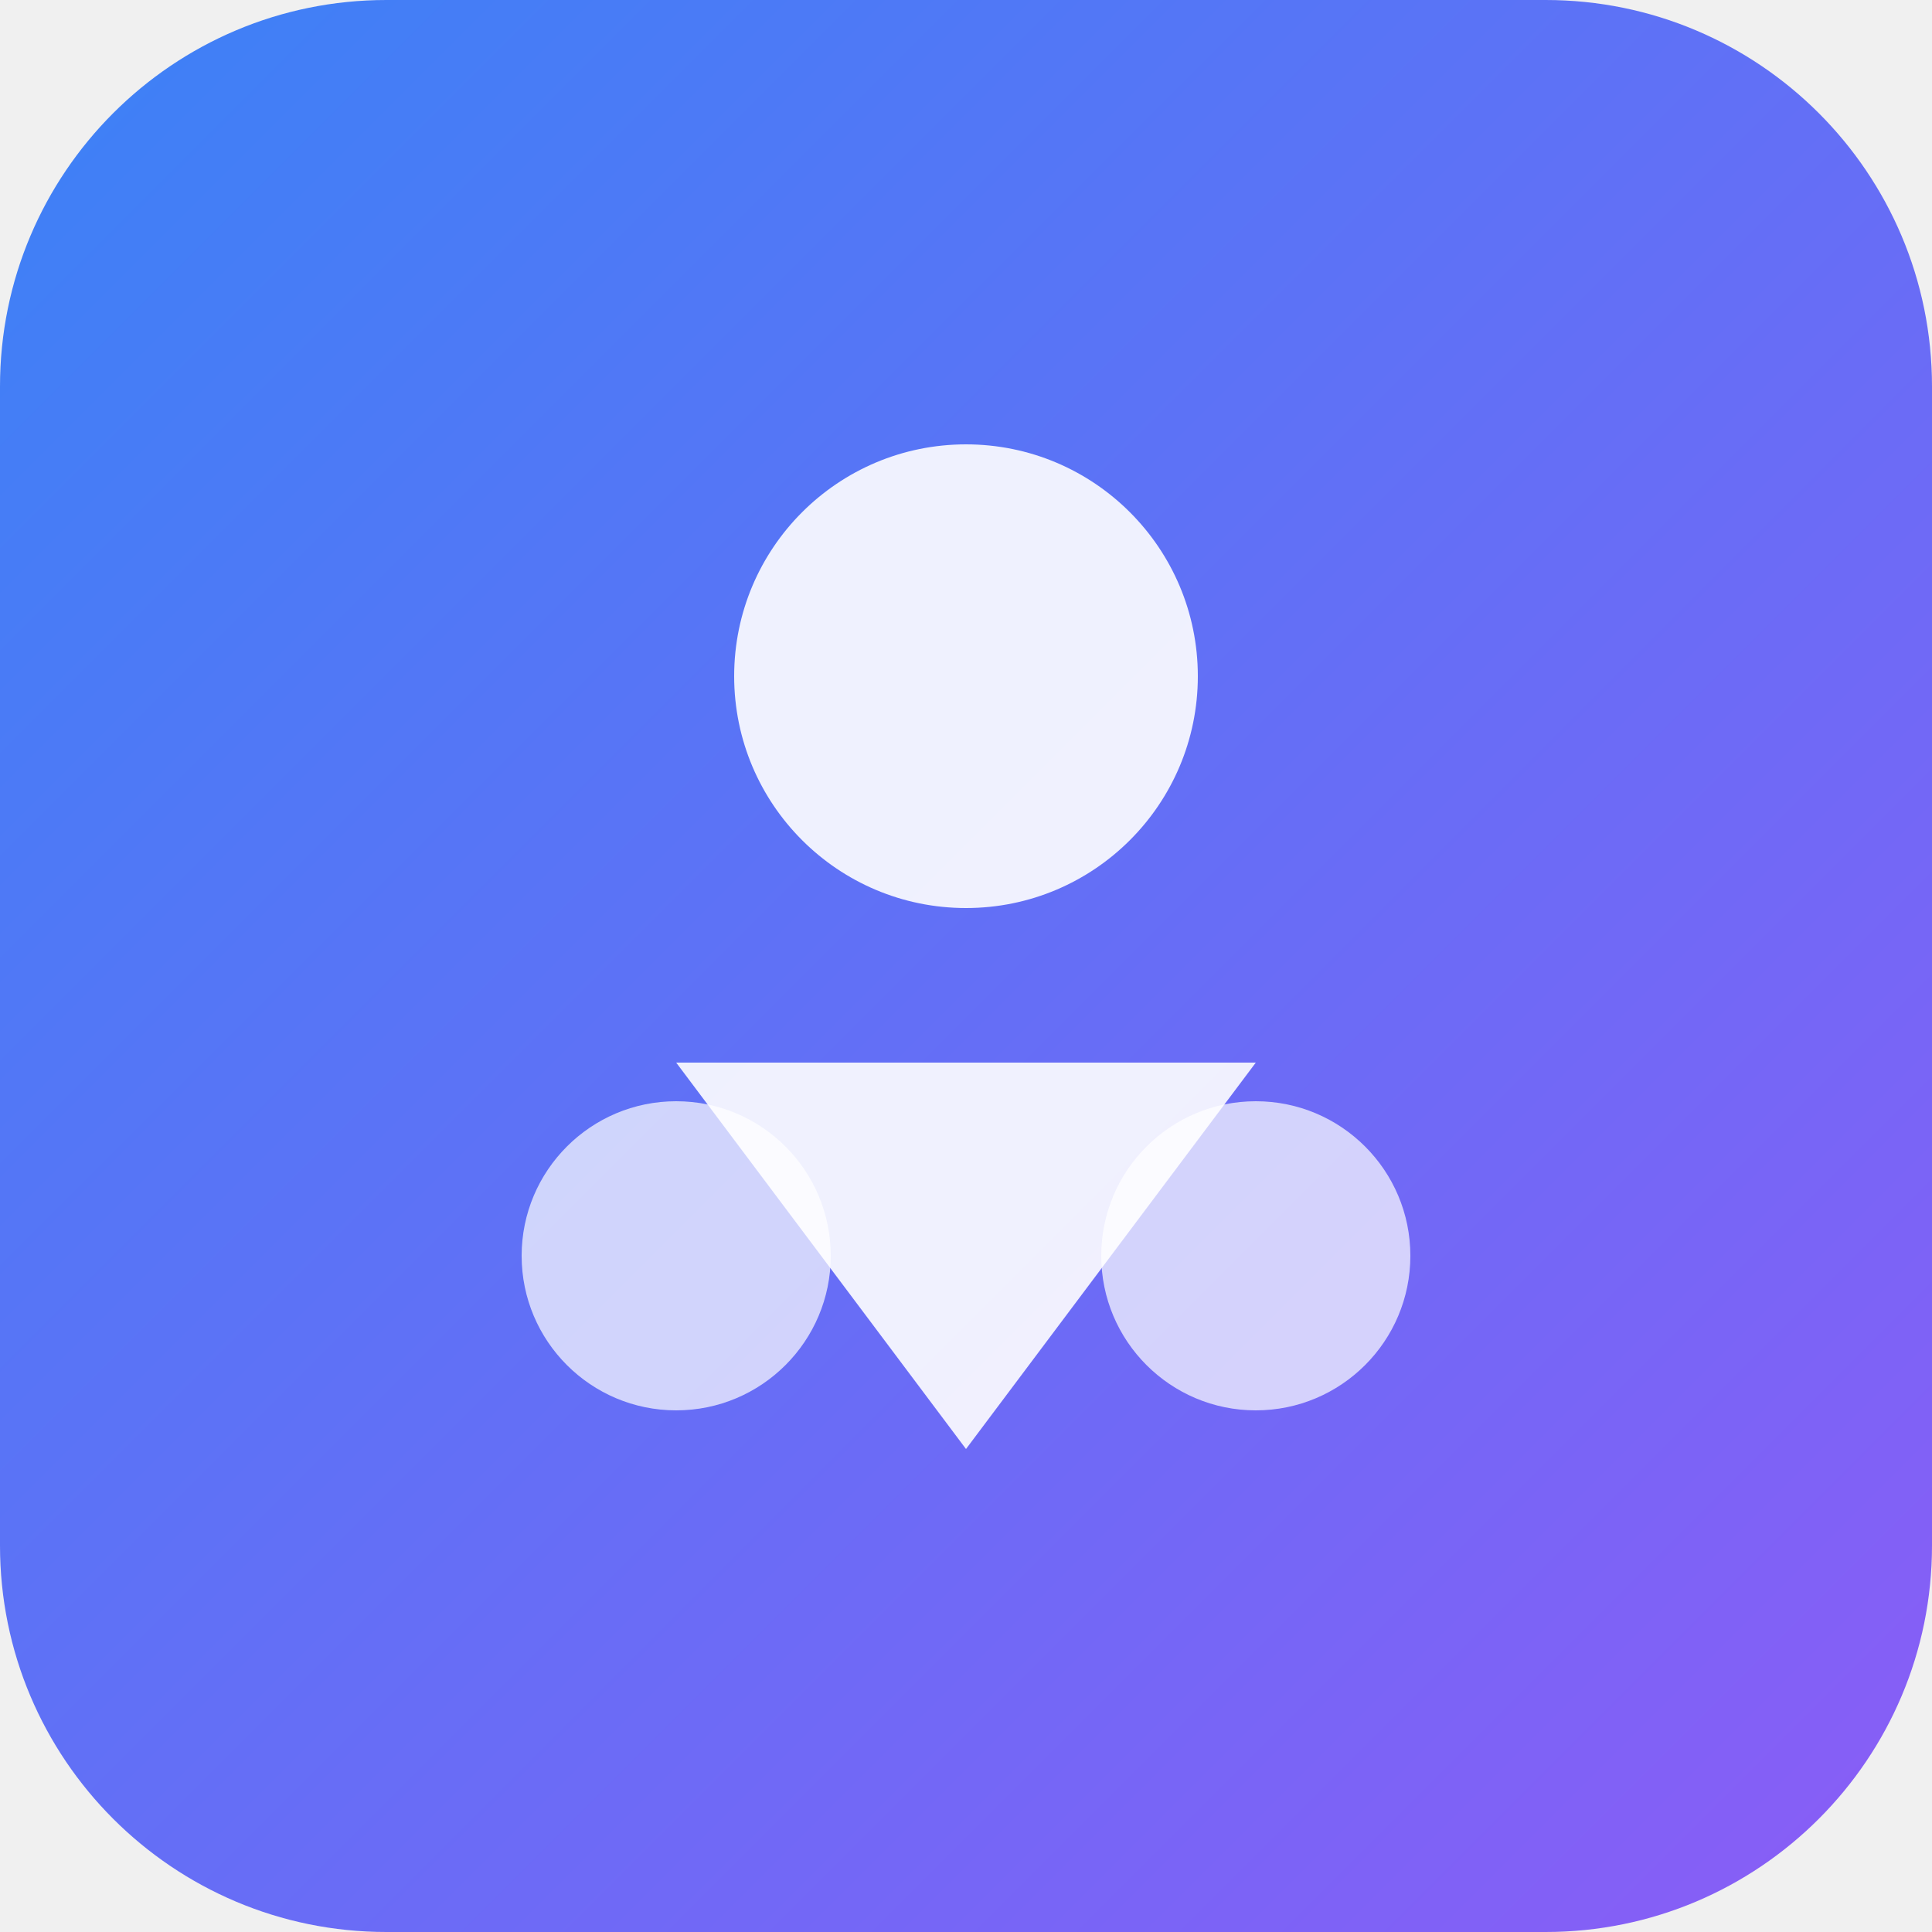
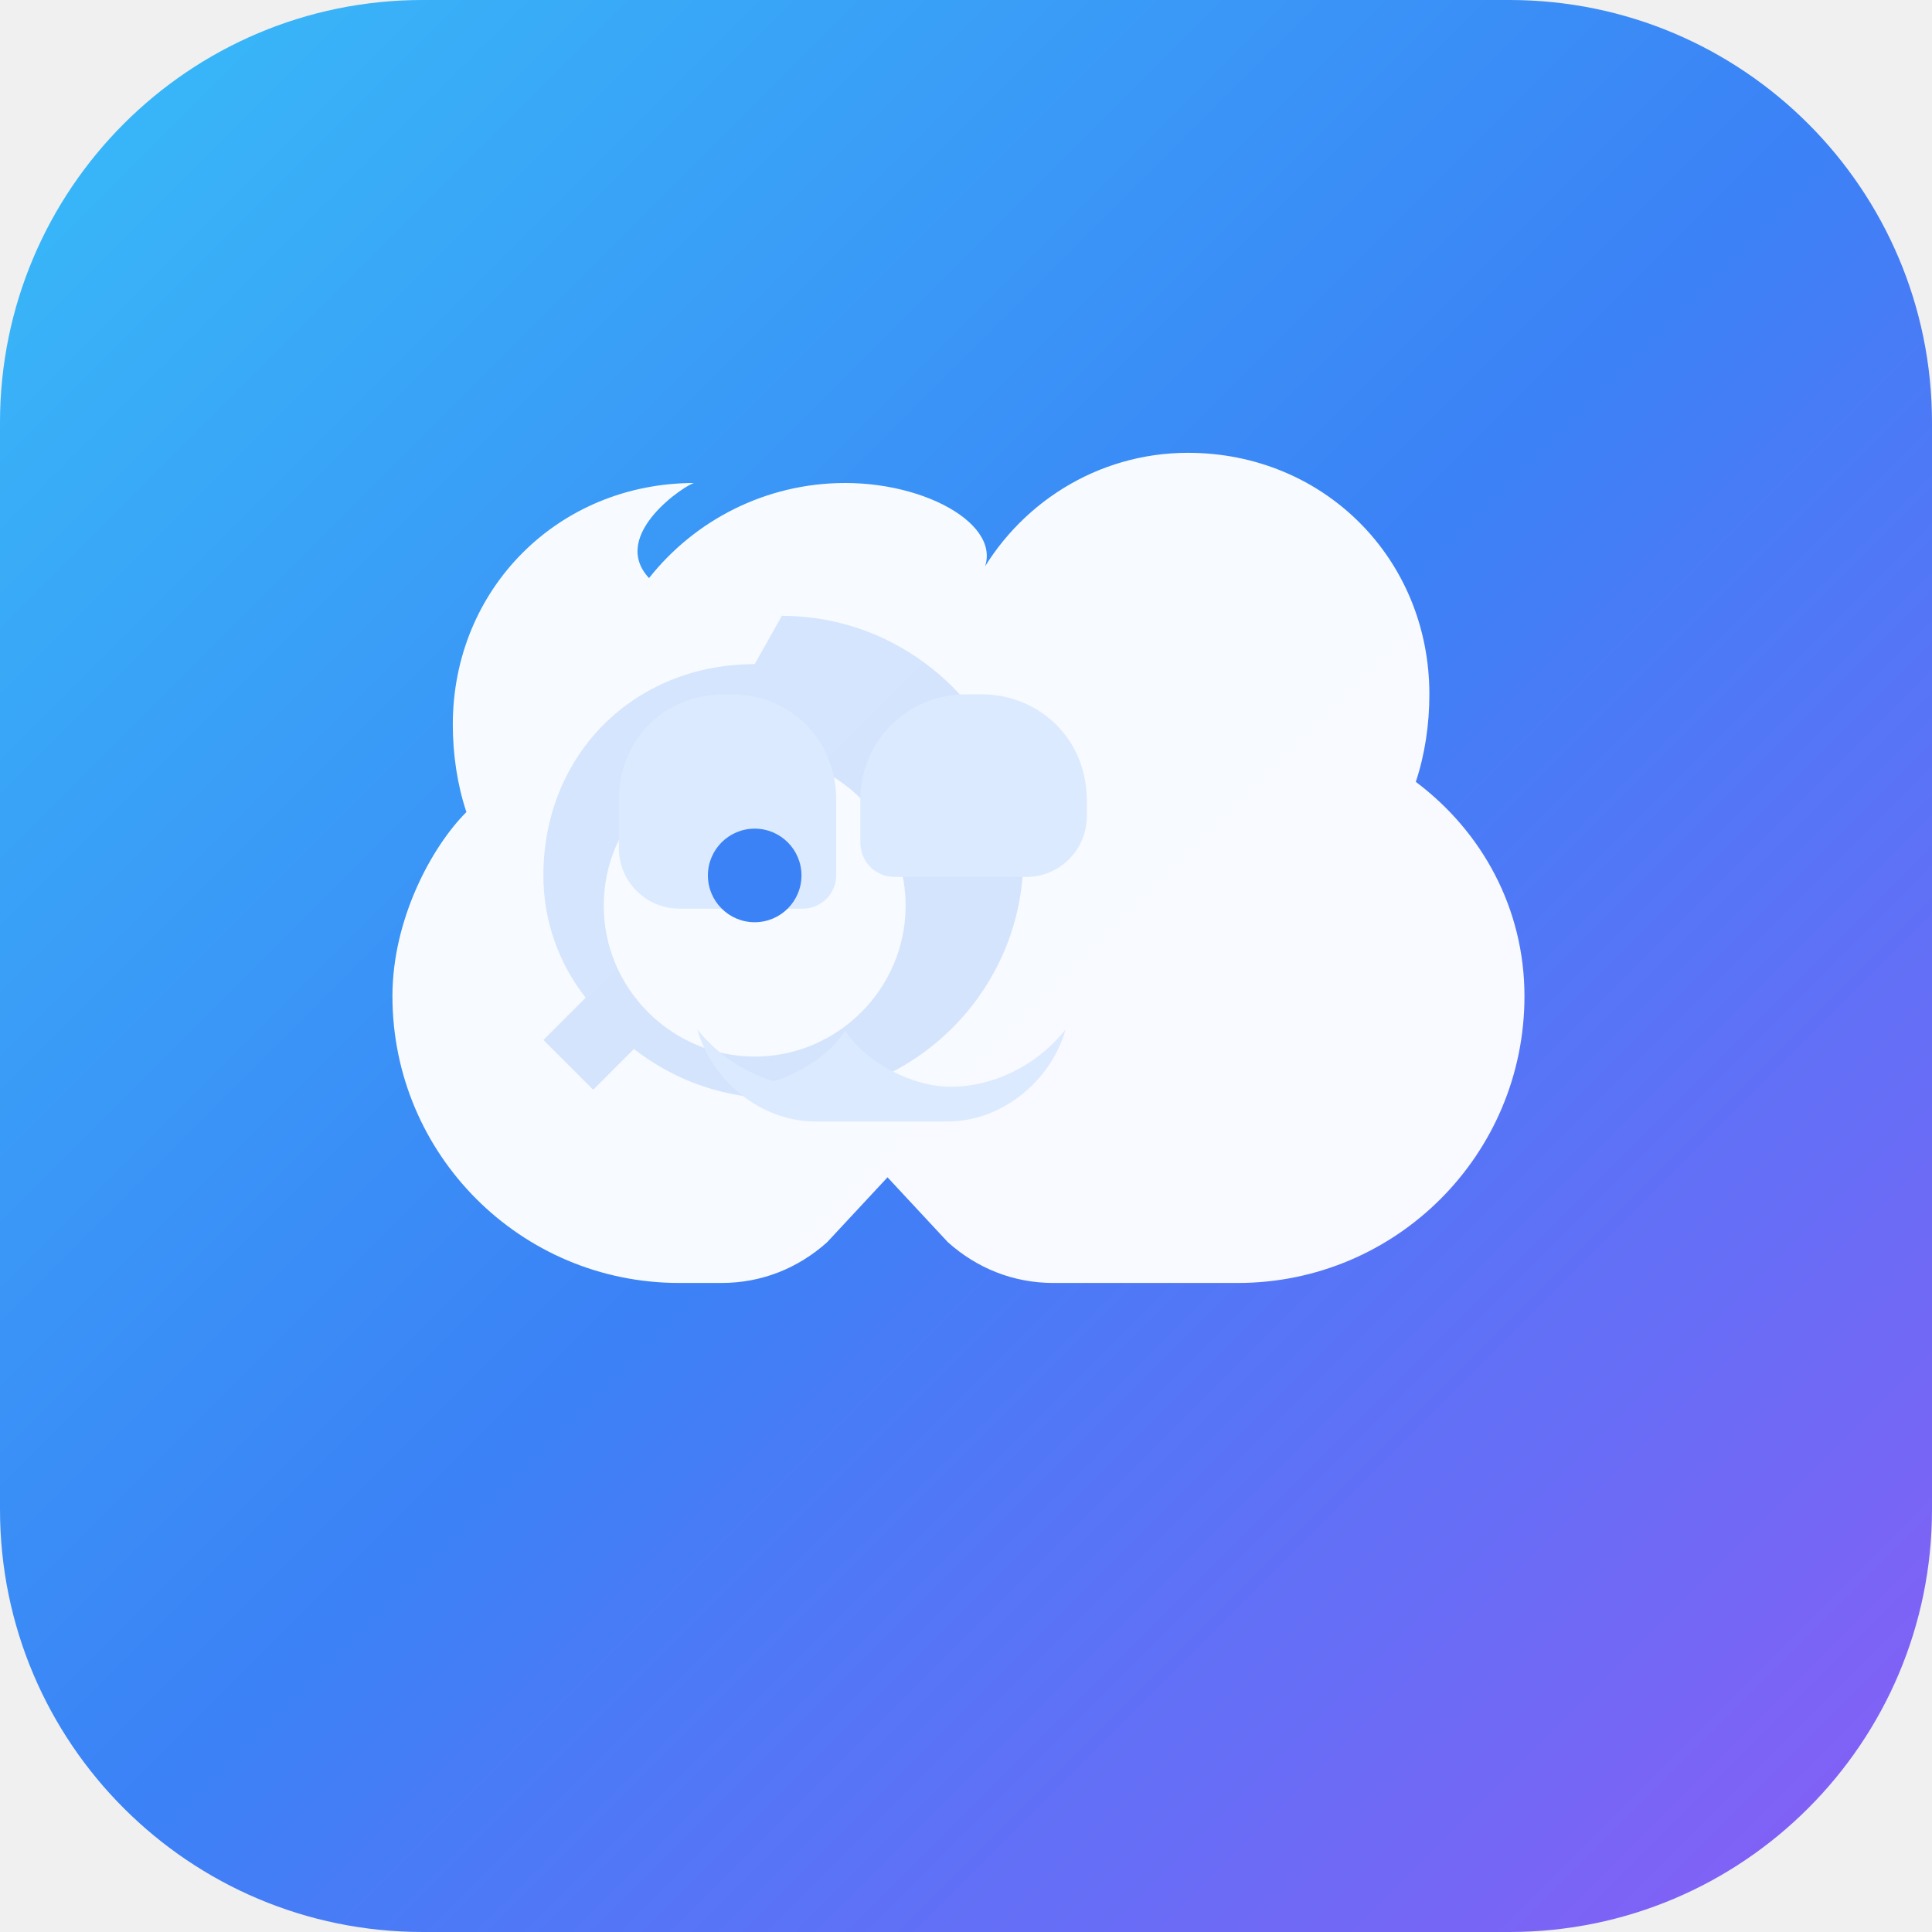
- <svg xmlns="http://www.w3.org/2000/svg" viewBox="0 0 100 100" role="img" aria-label="QuizGen logo">
+ <svg xmlns="http://www.w3.org/2000/svg" viewBox="0 0 128 128" role="img" aria-label="QuizGen brain logo">
  <defs>
-     <linearGradient id="grad" x1="0%" y1="0%" x2="100%" y2="100%">
-       <stop offset="0%" style="stop-color:#3b82f6;stop-opacity:1" />
-       <stop offset="100%" style="stop-color:#8b5cf6;stop-opacity:1" />
+     <linearGradient id="brainGrad" x1="0%" x2="100%" y1="0%" y2="100%">
+       <stop offset="0%" stop-color="#38bdf8" />
+       <stop offset="50%" stop-color="#3b82f6" />
+       <stop offset="100%" stop-color="#8b5cf6" />
    </linearGradient>
  </defs>
-   <rect width="100" height="100" rx="20" fill="url(#grad)" />
-   <circle cx="50" cy="35" r="12" fill="white" opacity="0.9" />
-   <path d="M 35 55 L 50 75 L 65 55 Z" fill="white" opacity="0.9" />
-   <circle cx="35" cy="65" r="8" fill="white" opacity="0.7" />
-   <circle cx="65" cy="65" r="8" fill="white" opacity="0.7" />
+   <rect width="128" height="128" rx="28" fill="url(#brainGrad)" />
+   <path d="M46 32c-9 0-16 7-16 16 0 2 .3 4 .9 5.8C28.6 56.1 26 60.9 26 66c0 10.5 8.5 19 19 19h2.8c2.7 0 5.1-1 7-2.7l4-4.3 4 4.3c1.9 1.7 4.3 2.7 7 2.7H82c10.5 0 19-8.5 19-19 0-5.8-2.8-10.9-7.2-14.2.6-1.8.9-3.8.9-5.8 0-9-7-16-16-16-6 0-11.3 3.4-14 8.5C67.3 35.4 62 32 56 32c-5.3 0-10 2.5-13 6.3C40.3 35.4 45.6 32 46 32z" fill="white" opacity="0.96" />
+   <path d="M50 44c-8 0-14 6-14 14 0 3 1 5.8 2.8 8.1l-2.8 2.8 3.3 3.3 2.7-2.7c2.7 2.1 6 3.3 9.8 3.3 8.8 0 16-7.2 16-16s-7.2-16-16-16zm0 6c5.5 0 10 4.5 10 10s-4.5 10-10 10-10-4.5-10-10 4.5-10 10-10z" fill="#3b82f6" opacity="0.18" />
+   <path d="M48 46c-4 0-7 3-7 7v3.2c0 2.2 1.8 4 4 4h8.2c1.2 0 2.2-1 2.2-2.2V53c0-4-3-7-7-7h-0.4zm16 0c-3.9 0-7 3.1-7 7v2.8c0 1.3 1 2.3 2.3 2.3H68c2.2 0 4-1.8 4-4V53c0-4-3.1-7-7-7z" fill="#dbeafe" />
+   <path d="M49 72c2.6 0 5.6-1.6 7-3.7 1.4 2.1 4.4 3.7 7 3.7 2.8 0 5.7-1.4 7.6-3.8-1 3.5-4.3 6.1-7.8 6.1H54c-3.5 0-6.8-2.6-7.8-6.1 1.9 2.4 4.8 3.8 7.6 3.8z" fill="#dbeafe" />
+   <circle cx="50" cy="58" r="3.1" fill="#3b82f6" />
</svg>
